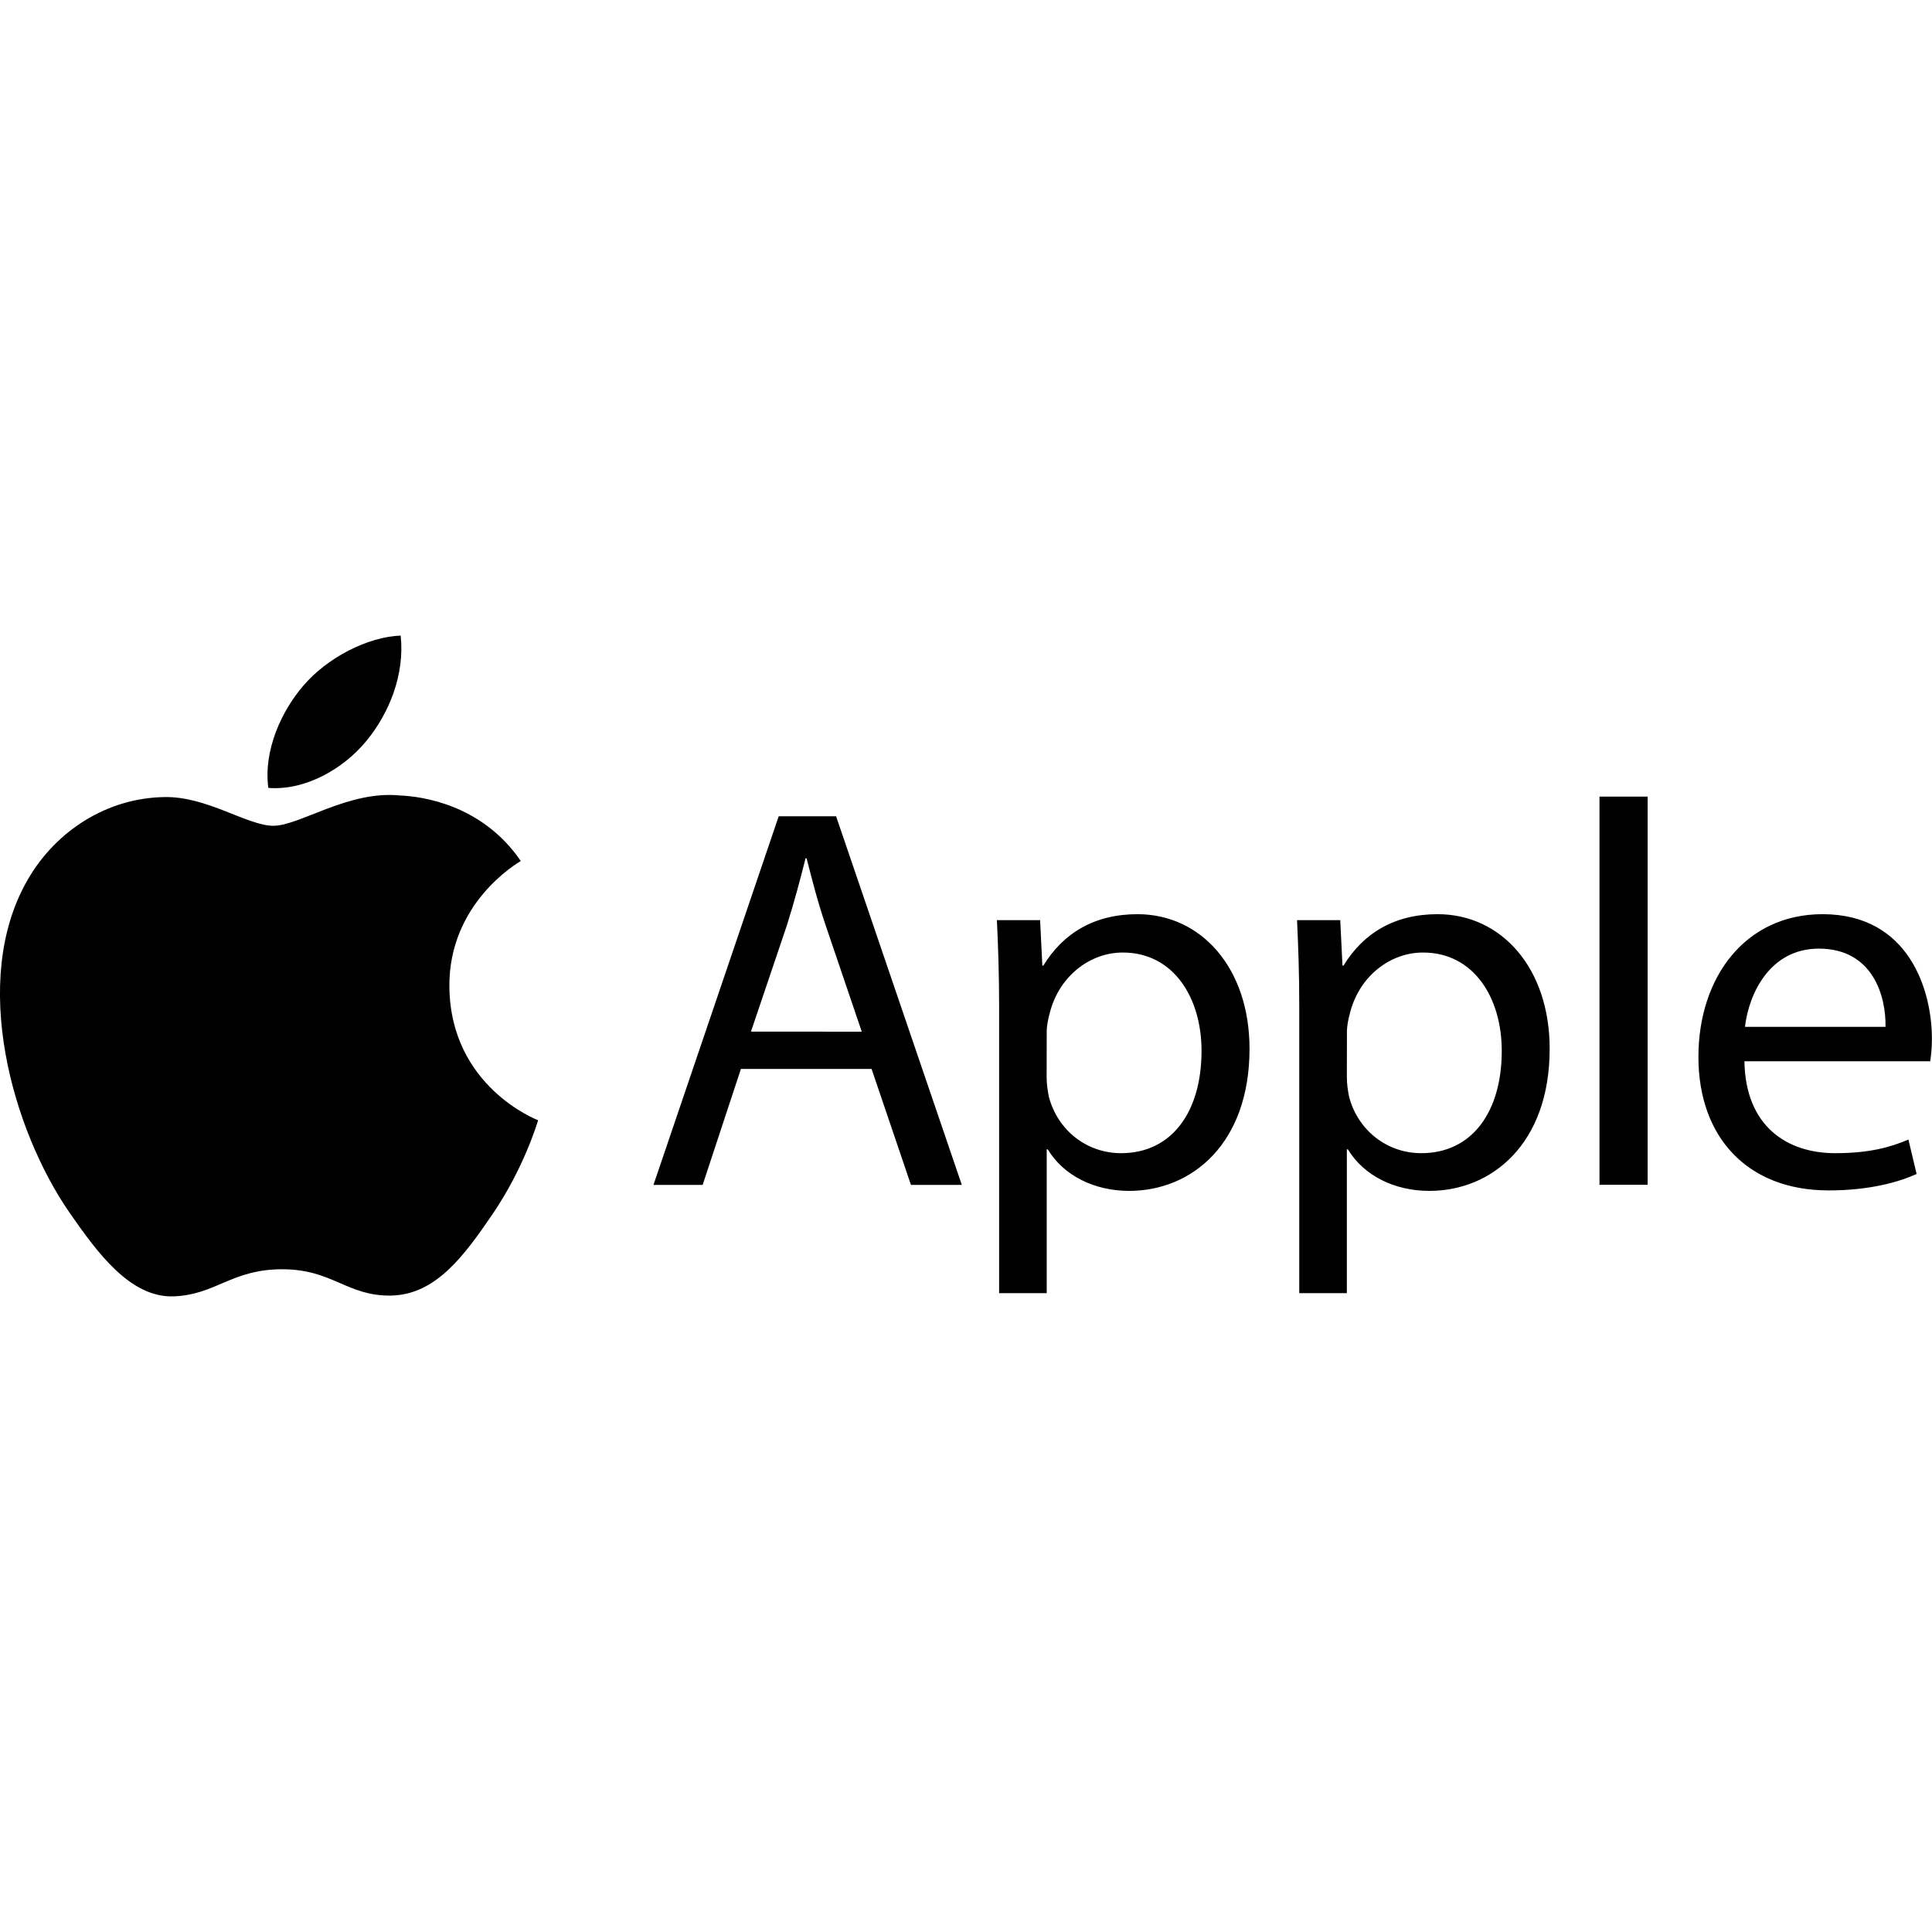
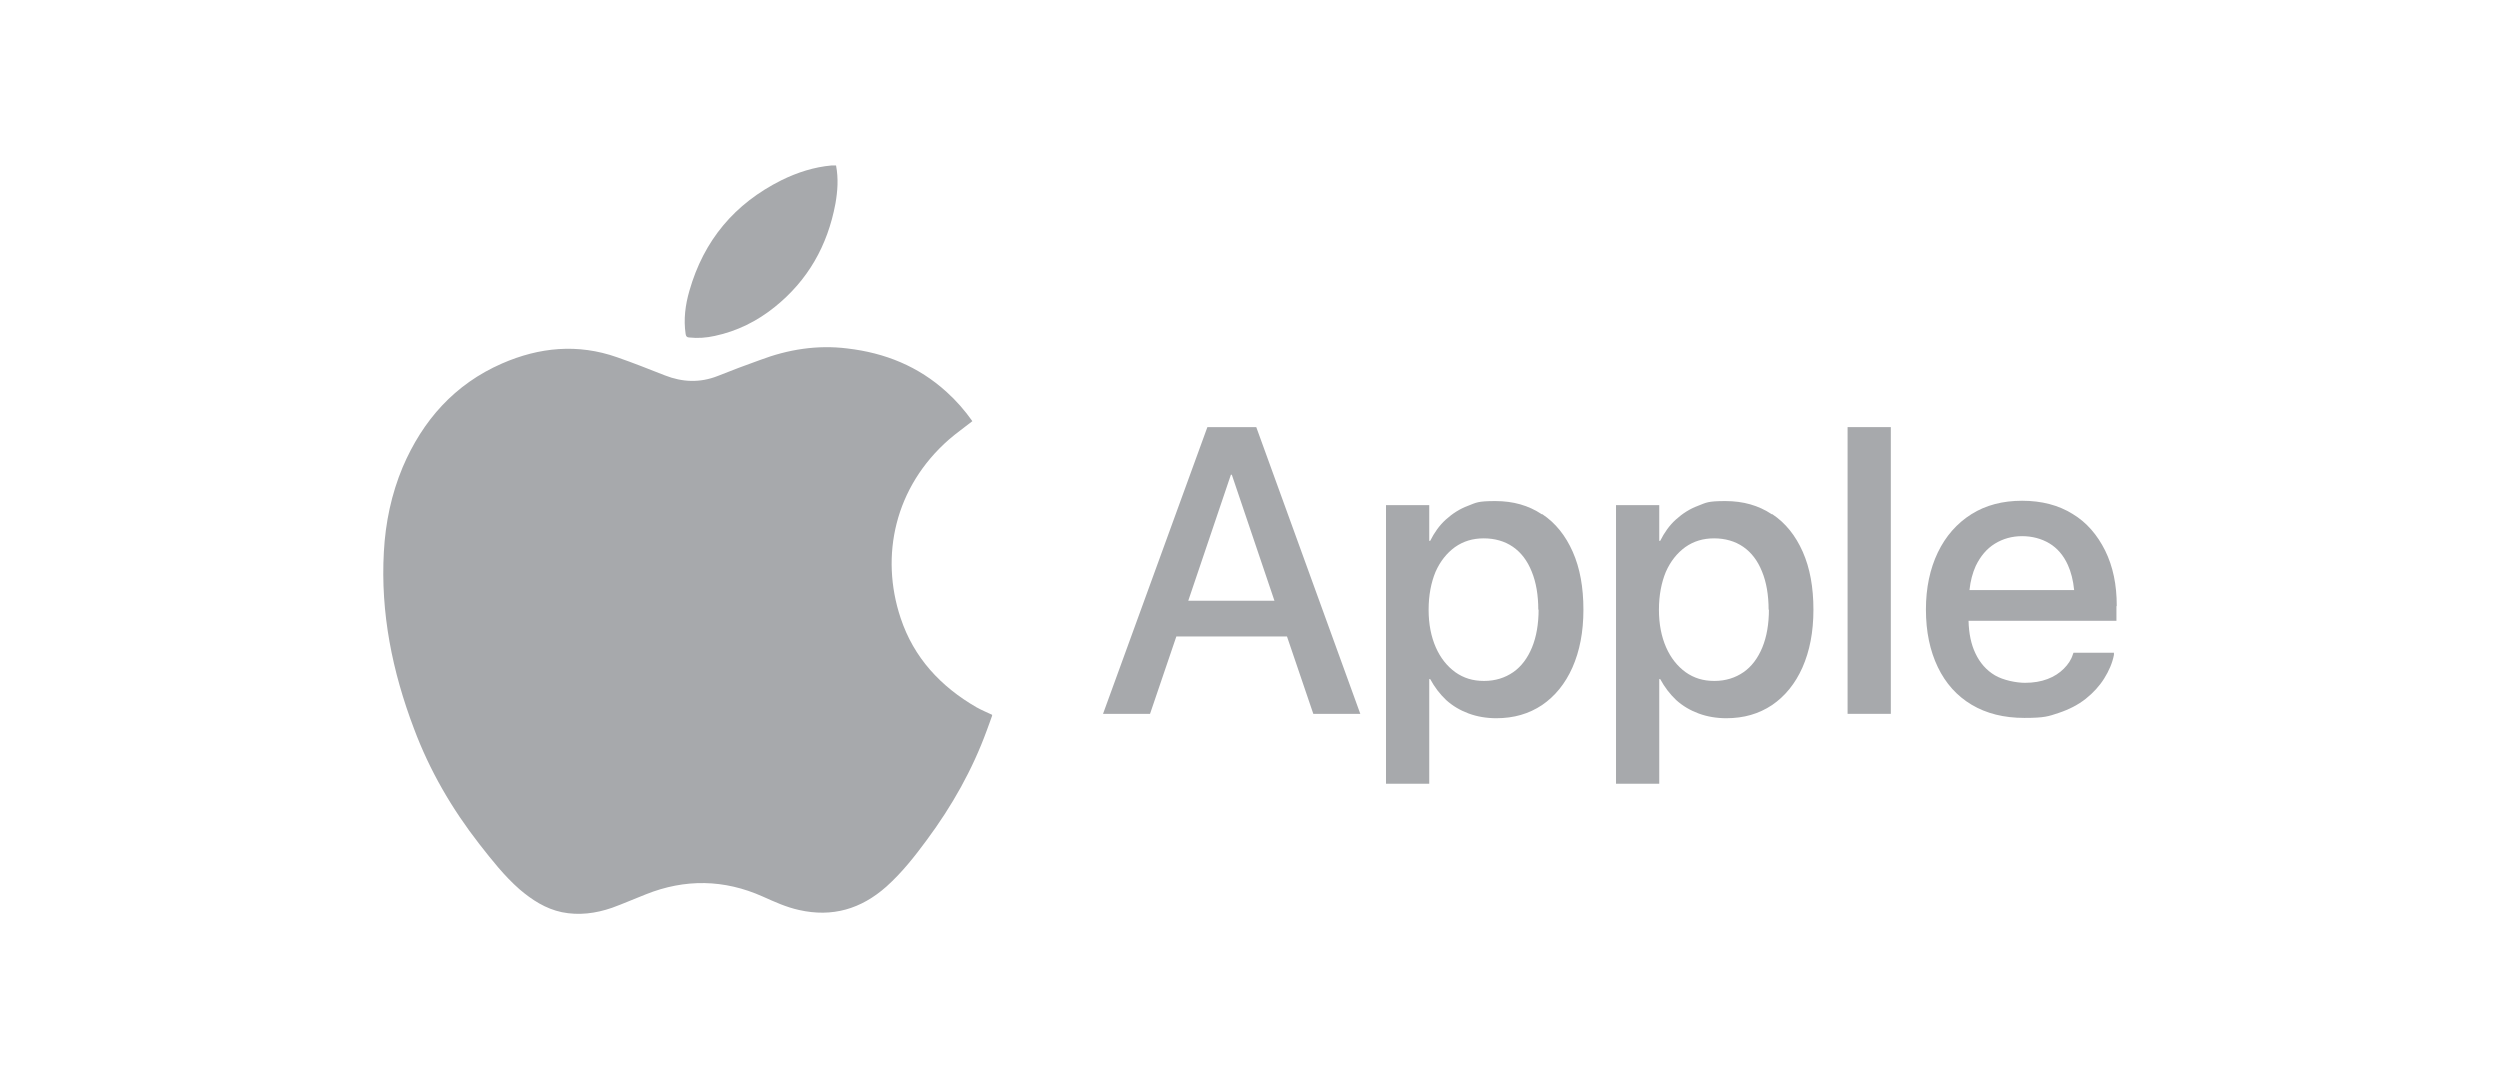
- <svg xmlns="http://www.w3.org/2000/svg" fill="#000000" height="800px" width="800px" version="1.1" id="Layer_1" viewBox="0 0 2423.5 829" xml:space="preserve">
-   <path d="M563.7,440.5c-1-104.9,85.7-155.3,89.6-157.7c-48.8-71.3-124.6-81.1-151.6-82.2c-64.5-6.6-125.9,38-158.7,38  s-83.3-37.1-136.8-36c-70.4,1-135.3,40.9-171.6,103.9C-38.4,433.1,16,621.1,87.3,724c34.9,50.3,76.3,107,130.9,104.9  c52.6-2.1,72.4-34,135.8-34s81.3,34,136.8,33c56.5-1.1,92.3-51.4,126.9-101.9C657.5,667.5,674,611,675,608  C673.7,607.5,564.9,565.8,563.7,440.5" />
-   <path d="M459.4,132.4c29-35.1,48.5-83.8,43.2-132.4c-41.7,1.7-92.2,27.8-122.1,62.9c-26.8,31-50.3,80.6-43.9,128.2  C382.9,194.7,430.5,167.4,459.4,132.4 M929.4,543.6l-48,145.5h-61.7l157.1-462.4h72l157.7,462.4h-63.8l-49.4-145.5H929.4z   M1081,496.9l-45.2-133.1c-10.3-30.2-17.1-57.6-24-84.4h-1.3c-6.9,27.4-14.4,55.5-23.3,83.7l-45.2,133.7L1081,496.9z M1253.3,465.4  c0-42.5-1.3-76.9-2.8-108.4h54.2l2.8,57h1.3c24.7-40.5,63.8-64.5,118-64.5c80.3,0,140.6,67.9,140.6,168.8  c0,119.4-72.7,178.3-150.9,178.3c-43.9,0-82.3-19.2-102.2-52.1h-1.3v180.4h-59.7V465.4z M1312.9,553.9c0,9,1.3,17.1,2.8,24.7  c11,41.8,47.3,70.7,90.6,70.7c63.8,0,100.9-52.1,100.9-128.3c0-66.6-35-123.4-98.8-123.4c-41.1,0-79.5,29.5-91.3,74.8  c-2.1,7.5-4.1,16.5-4.1,24.7L1312.9,553.9L1312.9,553.9z M1629.8,465.4c0-42.5-1.3-76.9-2.8-108.4h54.2l2.8,57h1.3  c24.7-40.5,63.8-64.5,118-64.5c80.3,0,140.6,67.9,140.6,168.8c0,119.4-72.7,178.3-150.9,178.3c-43.9,0-82.3-19.2-102.2-52.1h-1.3  v180.4h-59.7V465.4z M1689.5,553.9c0,9,1.3,17.1,2.8,24.7c11,41.8,47.3,70.7,90.6,70.7c63.8,0,100.9-52.1,100.9-128.3  c0-66.6-35-123.4-98.8-123.4c-41.1,0-79.5,29.5-91.3,74.8c-2.1,7.5-4.1,16.5-4.1,24.7L1689.5,553.9L1689.5,553.9z M2006.4,202h60.4  v487h-60.4V202z M2188.2,534c1.3,81.6,53.5,115.3,113.8,115.3c43.2,0,69.3-7.5,91.9-17.1l10.3,43.2c-21.2,9.6-57.6,20.6-110.4,20.6  c-102.2,0-163.3-67.2-163.3-167.4s59-179.1,155.7-179.1c108.4,0,137.2,95.3,137.2,156.4c0,12.4-1.3,21.9-2.1,28.1H2188.2z   M2365.2,490.8c0.7-38.4-15.8-98.1-83.7-98.1c-61.1,0-87.8,56.3-92.6,98.1H2365.2z" />
+ <svg xmlns="http://www.w3.org/2000/svg" id="katman_1" data-name="katman 1" version="1.1" viewBox="0 0 797.8 344.3">
+   <defs id="defs4">
+     <style id="style2">
+       .cls-1 {
+         fill: #010101;
+       }
+ 
+       .cls-1, .cls-2 {
+         stroke-width: 0px;
+       }
+ 
+       .cls-2 {
+         fill: #000;
+       }
+     </style>
+   </defs>
+   <g id="g10" style="fill:#a7a9ac;fill-opacity:1">
+     <path class="cls-2" d="M316.6,227.8v.6c-.6,1.6-1.1,3.2-1.7,4.7-4.6,12.6-11.1,24.1-19.1,34.9-3.9,5.3-7.9,10.4-12.9,14.9-8.1,7.2-17.3,9.9-27.9,7.5-4.1-.9-7.8-2.6-11.6-4.3-12.3-5.5-24.8-5.7-37.3-.7-3.6,1.4-7.2,3-10.8,4.3-5.2,1.8-10.6,2.5-16,1.4-5.2-1.1-9.5-3.9-13.5-7.3-4.9-4.3-8.8-9.3-12.8-14.4-8.8-11.3-15.9-23.5-20.9-36.9-6.9-18.2-10.7-36.9-9.6-56.4.5-9.3,2.4-18.4,6-27,6.4-15,16.6-26.5,31.7-33.1,11.9-5.2,24.2-6.4,36.7-2,5.2,1.8,10.2,3.8,15.3,5.8,5.6,2.2,11.2,2.4,16.8.2,4.5-1.8,9-3.5,13.5-5.1,9-3.4,18.3-4.9,27.9-3.7,12,1.4,22.7,5.7,31.7,13.9,3.1,2.8,5.8,5.9,8.2,9.3-2.5,2-5.1,3.8-7.4,5.8-17.4,15.2-22.1,37.2-15.5,57,4.2,12.7,12.8,21.9,24.2,28.5,1.6.9,3.3,1.6,5,2.4Z" id="path6" style="fill:#a7a9ac;fill-opacity:1" />
+     <path class="cls-2" d="M266.8,52.8c.8,4.2.5,8.2-.2,12.2-2.5,13.4-8.8,24.5-19.4,33-5.6,4.5-12,7.7-19.1,9.2-2.7.6-5.4.8-8.1.5-.7,0-1.1-.3-1.2-1.1-.7-4.7-.1-9.3,1.2-13.8,4.6-16.1,14.4-27.8,29.4-35.3,5.1-2.5,10.4-4.2,16-4.7.5,0,.9,0,1.5,0Z" id="path8" style="fill:#a7a9ac;fill-opacity:1" />
+   </g>
+   <g id="g22" style="fill:#a7a9ac;fill-opacity:1">
+     <path class="cls-1" d="M396.8,136.3h-11.5l-33.3,91.5h15l8.4-24.7h35.3l8.4,24.7h15l-33.2-91.5h-3.9ZM379.2,191.7l13.6-40.2h.3l13.6,40.2h-27.5Z" id="path12" style="fill:#a7a9ac;fill-opacity:1" />
+     <path class="cls-1" d="M492,164.1c-4.2-2.8-9.1-4.2-14.8-4.2s-6.1.5-8.7,1.5c-2.7,1-5,2.5-7.1,4.4s-3.7,4.2-5,6.8h-.3v-11.4h-13.8v88.9h13.8v-33.4h.3c1.4,2.6,3.1,4.8,5.1,6.7,2.1,1.9,4.5,3.3,7.2,4.3,2.7,1,5.7,1.5,8.8,1.5,5.6,0,10.4-1.4,14.6-4.2,4.1-2.8,7.4-6.8,9.7-12,2.3-5.2,3.5-11.3,3.5-18.4h0c0-7.2-1.1-13.3-3.4-18.5-2.3-5.2-5.5-9.2-9.7-12ZM491,194.5c0,4.6-.7,8.7-2.1,12.1-1.4,3.4-3.4,6.1-6,7.9-2.6,1.8-5.7,2.8-9.3,2.8s-6.5-.9-9.2-2.8c-2.6-1.9-4.7-4.5-6.2-7.9-1.5-3.4-2.3-7.4-2.3-12h0c0-4.7.8-8.7,2.2-12.1,1.5-3.4,3.6-6,6.2-7.9,2.7-1.9,5.7-2.8,9.2-2.8s6.7.9,9.3,2.7c2.6,1.8,4.6,4.4,6,7.9,1.4,3.4,2.1,7.5,2.1,12.2h0Z" id="path14" style="fill:#a7a9ac;fill-opacity:1" />
+     <path class="cls-1" d="M565.4,164.1c-4.2-2.8-9.1-4.2-14.8-4.2s-6.1.5-8.7,1.5c-2.7,1-5,2.5-7.1,4.4s-3.7,4.2-5,6.8h-.3v-11.4h-13.8v88.9h13.8v-33.4h.3c1.4,2.6,3.1,4.8,5.1,6.7,2.1,1.9,4.5,3.3,7.2,4.3,2.7,1,5.7,1.5,8.8,1.5,5.6,0,10.4-1.4,14.6-4.2,4.1-2.8,7.4-6.8,9.7-12,2.3-5.2,3.5-11.3,3.5-18.4h0c0-7.2-1.1-13.3-3.4-18.5-2.3-5.2-5.5-9.2-9.7-12ZM564.5,194.5c0,4.6-.7,8.7-2.1,12.1-1.4,3.4-3.4,6.1-6,7.9-2.6,1.8-5.7,2.8-9.3,2.8s-6.5-.9-9.2-2.8c-2.6-1.9-4.7-4.5-6.2-7.9-1.5-3.4-2.3-7.4-2.3-12h0c0-4.7.8-8.7,2.2-12.1,1.5-3.4,3.6-6,6.2-7.9,2.7-1.9,5.7-2.8,9.2-2.8s6.7.9,9.3,2.7c2.6,1.8,4.6,4.4,6,7.9,1.4,3.4,2.1,7.5,2.1,12.2h0Z" id="path16" style="fill:#a7a9ac;fill-opacity:1" />
+     <rect class="cls-1" x="589.6" y="136.3" width="13.8" height="91.5" id="rect18" style="fill:#a7a9ac;fill-opacity:1" />
+     <path class="cls-1" d="M675.5,193.3c0-6.7-1.2-12.5-3.7-17.6-2.5-5-5.9-9-10.4-11.7-4.5-2.8-9.9-4.2-16.1-4.2s-11.6,1.4-16.2,4.3c-4.6,2.9-8.2,7-10.7,12.2-2.5,5.2-3.8,11.3-3.8,18.2h0c0,7.1,1.3,13.2,3.8,18.4,2.5,5.2,6.1,9.2,10.8,12,4.7,2.8,10.3,4.2,16.8,4.2s7.7-.5,11-1.6c3.3-1.1,6.2-2.6,8.6-4.5,2.4-1.9,4.4-4.1,5.9-6.5,1.5-2.4,2.6-4.9,3.1-7.5v-.7c.1,0-12.9,0-12.9,0l-.2.5c-.5,1.7-1.5,3.2-2.9,4.6s-3.1,2.5-5.2,3.3c-2.1.8-4.5,1.2-7.2,1.2s-6.9-.8-9.6-2.4c-2.7-1.6-4.8-4-6.2-7-1.4-2.9-2.1-6.4-2.2-10.4h47.2v-4.6ZM630.5,180.6c1.5-3.1,3.5-5.5,6.1-7.1,2.6-1.6,5.5-2.4,8.7-2.4s6.2.8,8.7,2.3c2.5,1.5,4.5,3.8,5.9,6.9,1,2.2,1.7,4.9,2,8h-33.4c.3-2.9,1-5.5,2-7.7Z" id="path20" style="fill:#a7a9ac;fill-opacity:1" />
+   </g>
</svg>
